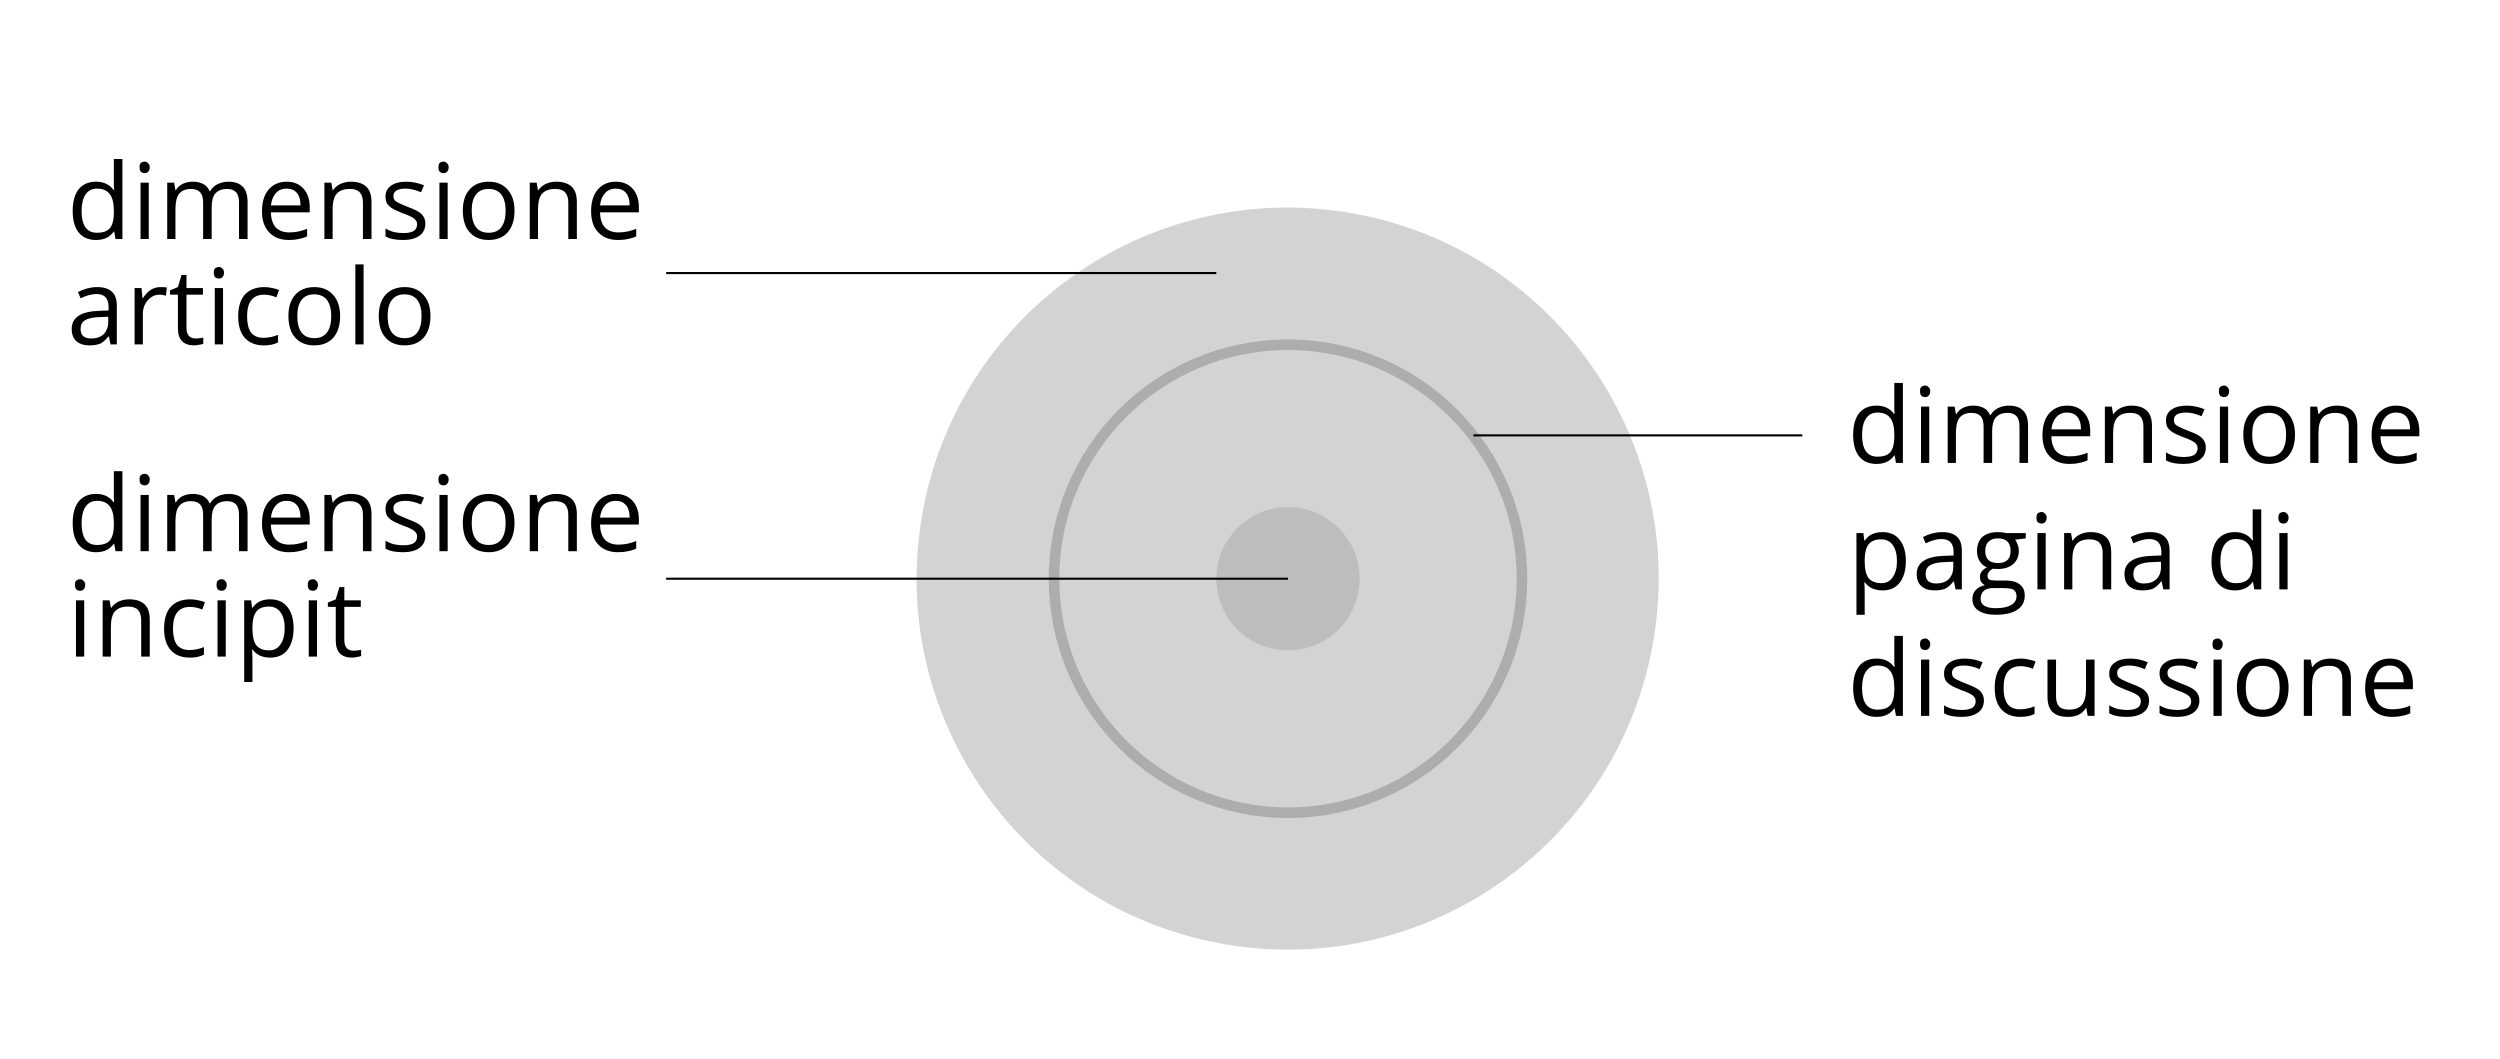
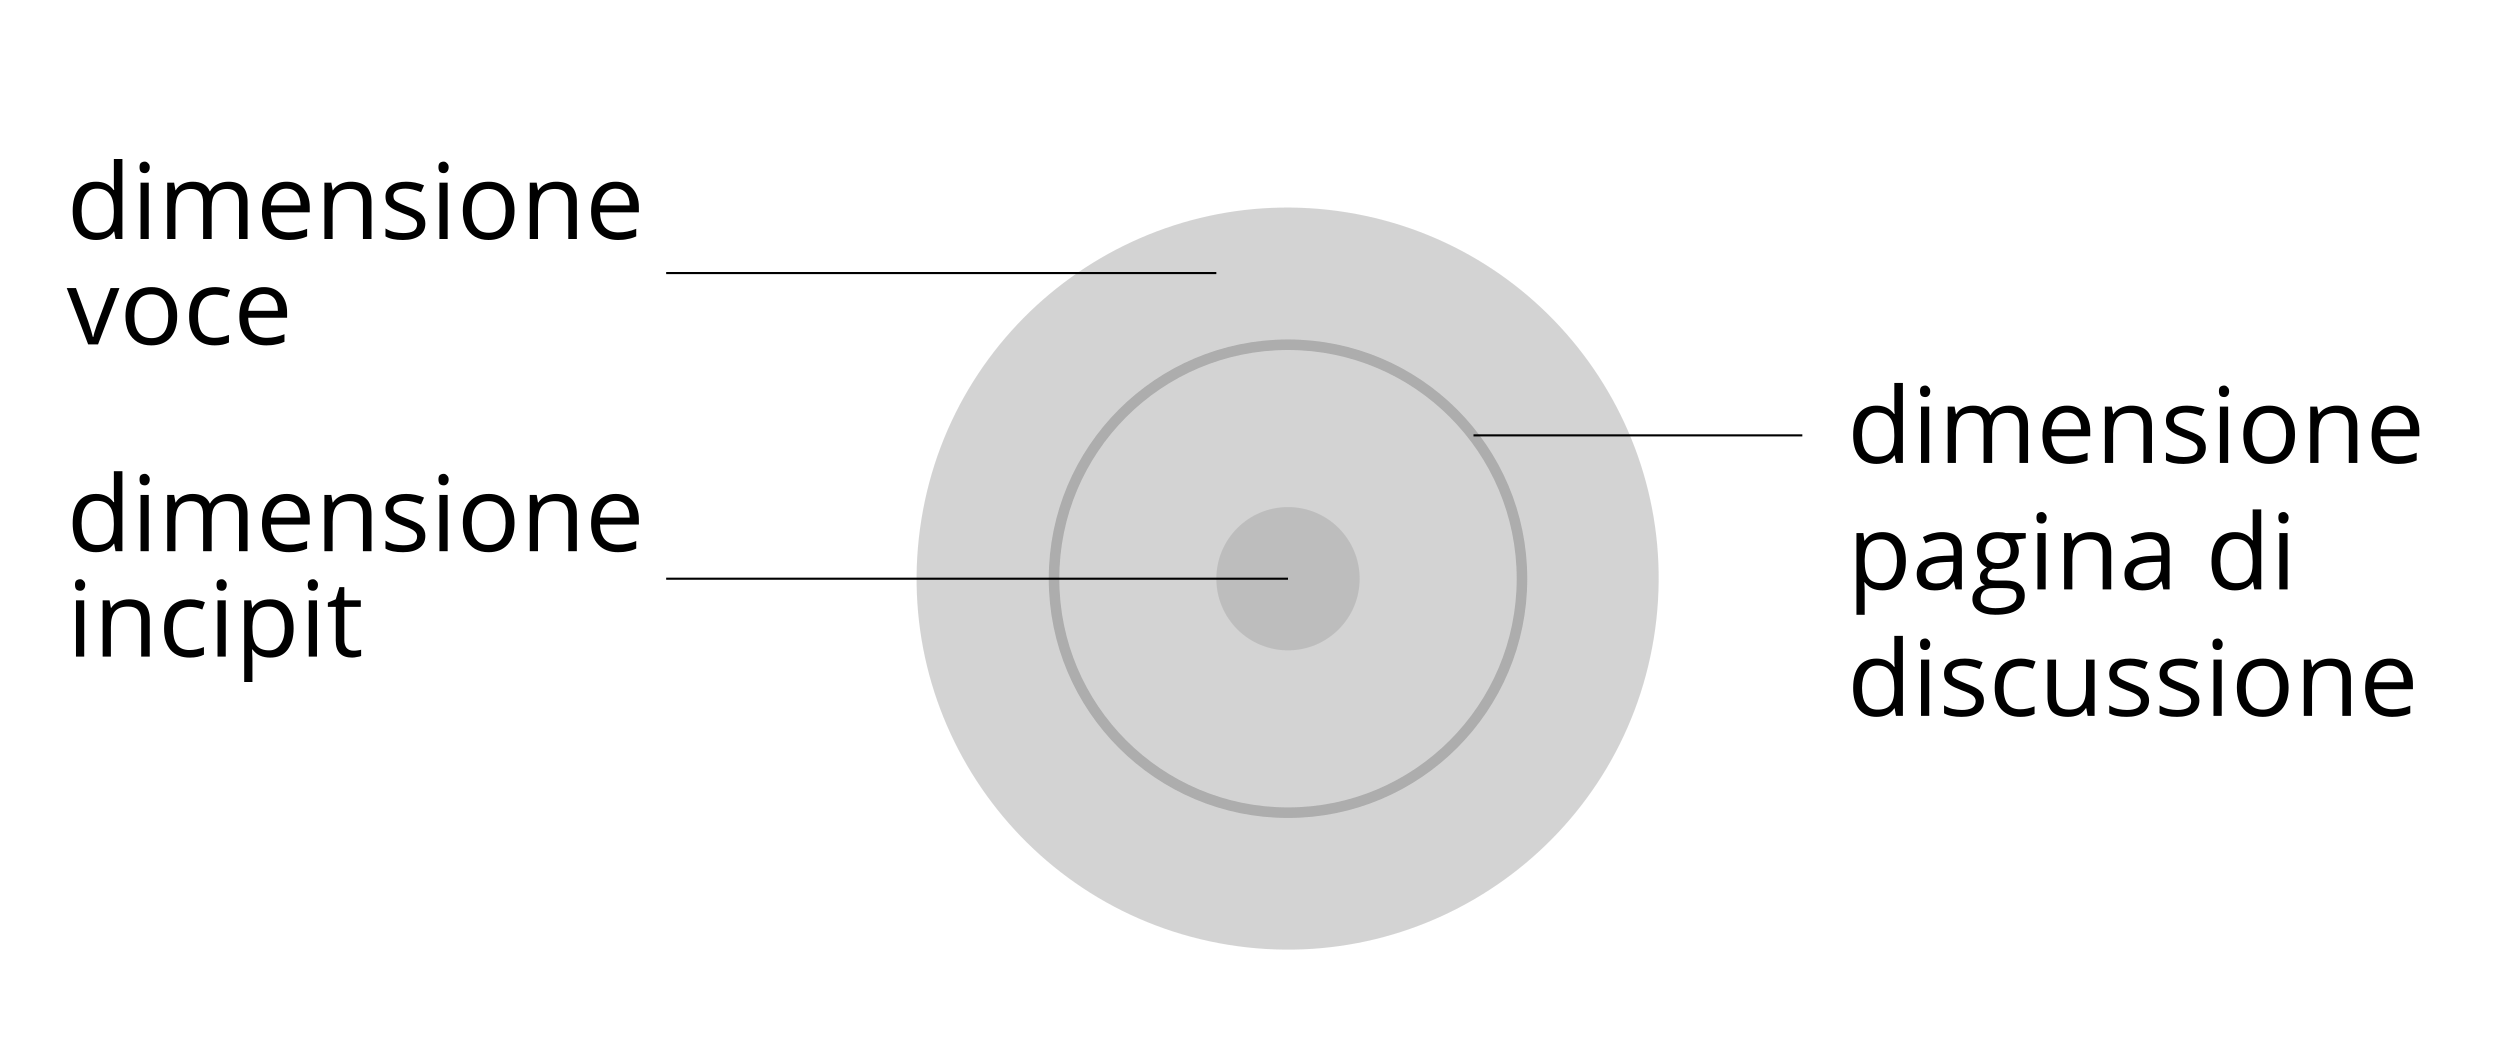
<svg xmlns="http://www.w3.org/2000/svg" version="1.1" id="Livello_1" x="0px" y="0px" viewBox="0 0 118.6 50.2" style="enable-background:new 0 0 118.6 50.2;" xml:space="preserve">
  <style type="text/css">
	.st0{opacity:0.5;fill:#A8A8A8;enable-background:new    ;}
	.st1{opacity:0.9;fill:none;stroke:#A8A8A8;stroke-width:0.5;enable-background:new    ;}
	.st2{font-family:'OpenSans';}
	.st3{font-size:5px;}
	.st4{fill:none;stroke:#000000;stroke-width:0.1;stroke-miterlimit:10;}
</style>
  <g transform="translate(560.8027,694.054)">
    <ellipse transform="matrix(0.1602 -0.9871 0.9871 0.1602 238.3355 -1053.07)" class="st0" cx="-499.7" cy="-666.6" rx="17.6" ry="17.6" />
    <circle class="st0" cx="-499.7" cy="-666.6" r="3.4" />
    <circle class="st1" cx="-499.7" cy="-666.6" r="11.1" />
    <text transform="matrix(1 0 0 1 -473.1701 -672.0921)" class="st2 st3">dimensione </text>
    <text transform="matrix(1 0 0 1 -473.1701 -666.0921)" class="st2 st3">pagina di  </text>
    <text transform="matrix(1 0 0 1 -473.1701 -660.0921)" class="st2 st3">discussione</text>
    <line class="st4" x1="-490.9" y1="-673.4" x2="-475.3" y2="-673.4" />
    <text transform="matrix(1 0 0 1 -557.6358 -682.7154)" class="st2 st3">dimensione </text>
-     <text transform="matrix(1 0 0 1 -557.6358 -677.7154)" class="st2 st3">articolo</text>
+     <text transform="matrix(1 0 0 1 -557.6358 -677.7154)" class="st2 st3">voce</text>
    <line class="st4" x1="-529.2" y1="-681.1" x2="-503.1" y2="-681.1" />
    <text transform="matrix(1 0 0 1 -557.6358 -667.9037)" class="st2 st3">dimensione </text>
    <text transform="matrix(1 0 0 1 -557.6358 -662.9037)" class="st2 st3">incipit</text>
    <line class="st4" x1="-529.2" y1="-666.6" x2="-499.7" y2="-666.6" />
  </g>
</svg>
